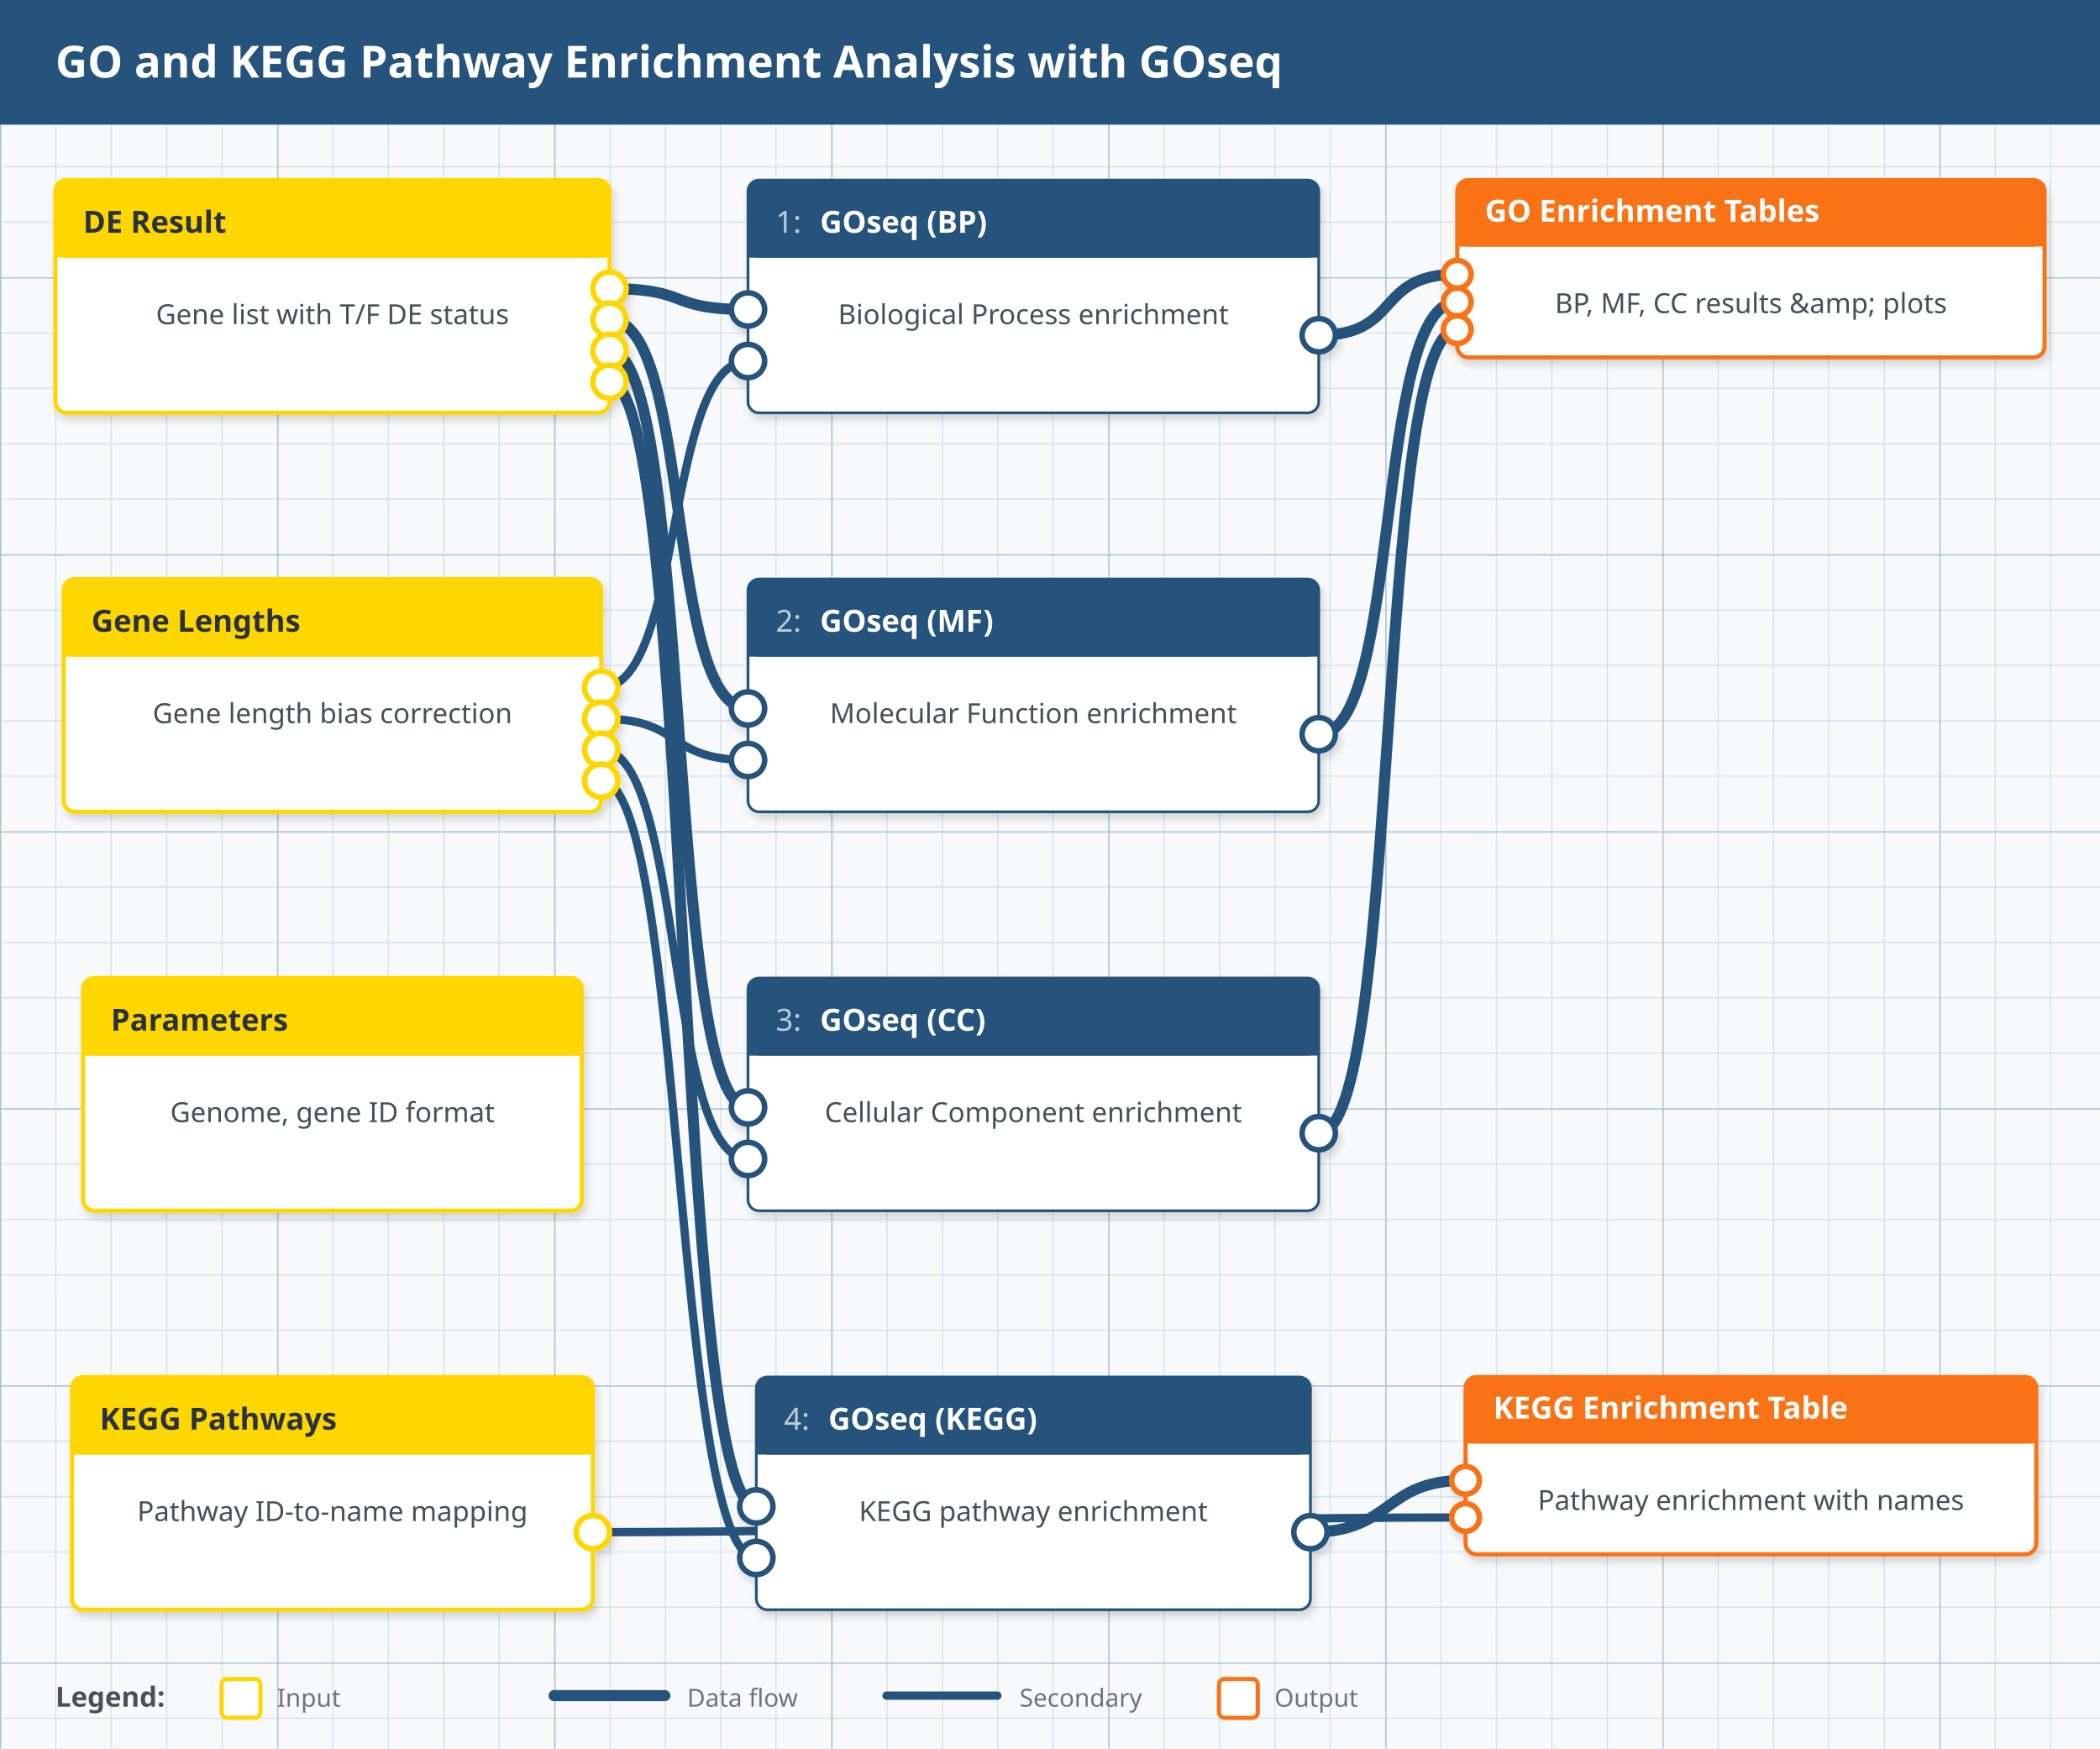
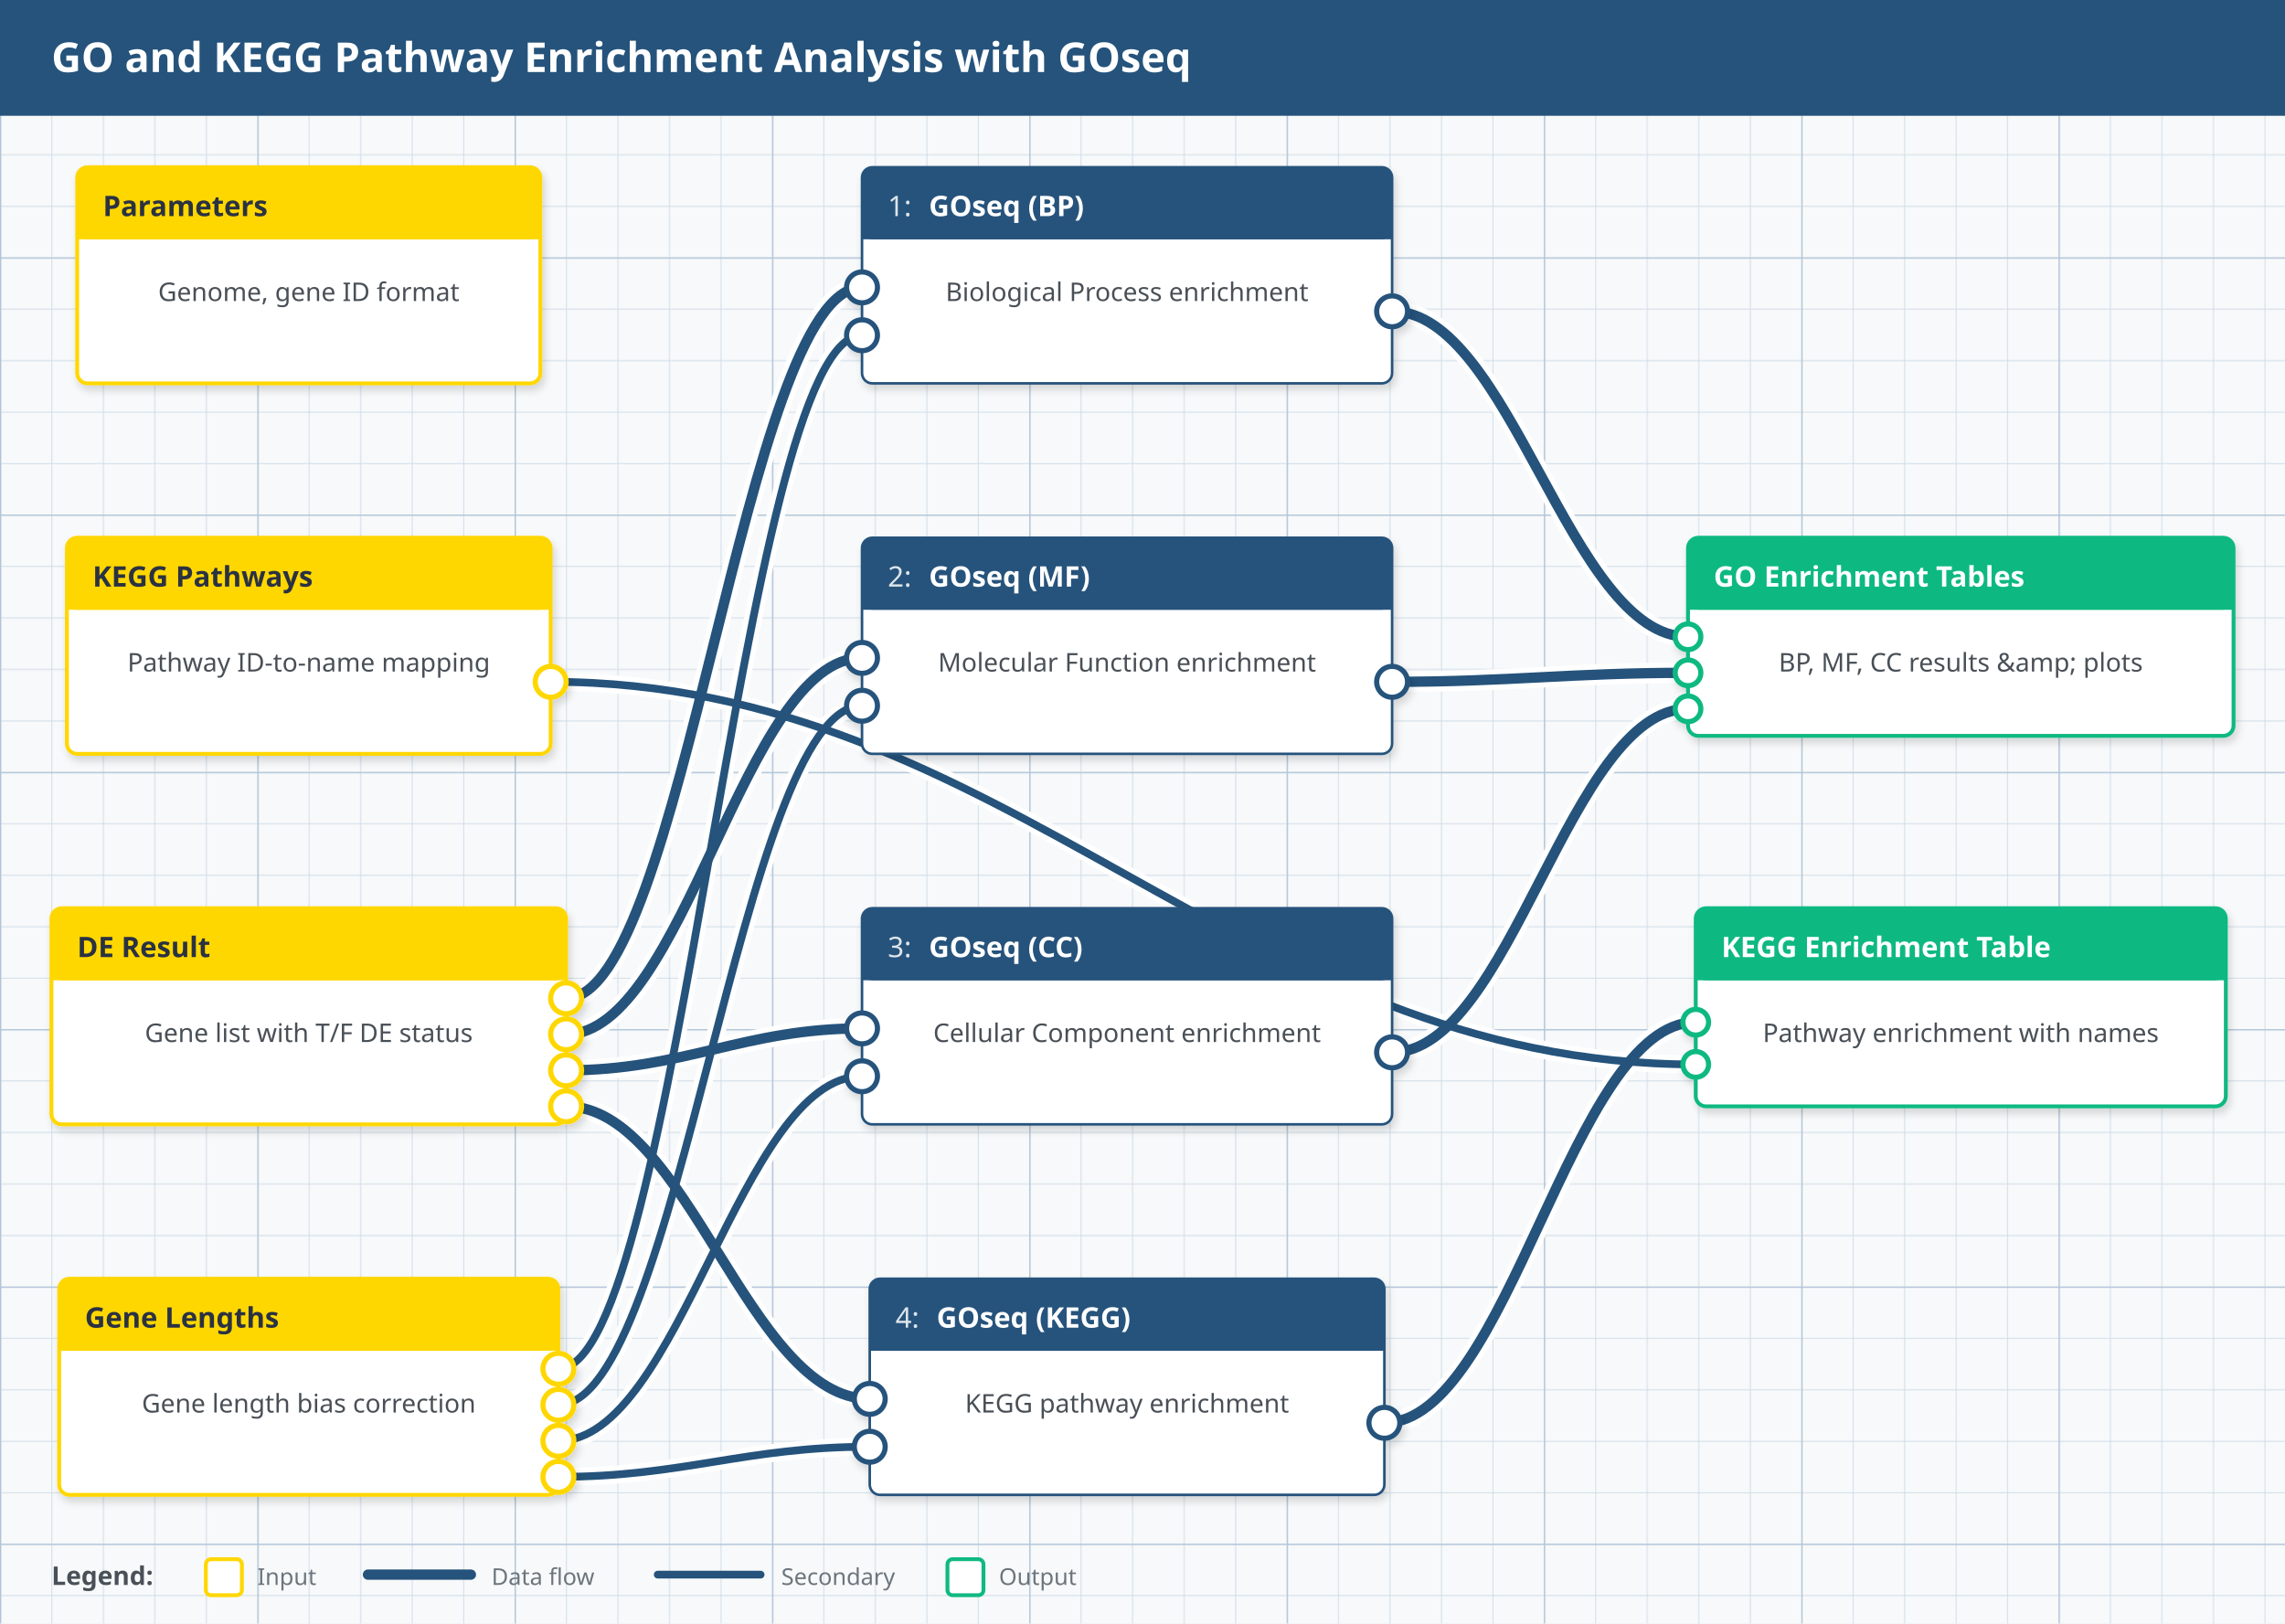
- <svg xmlns="http://www.w3.org/2000/svg" viewBox="0 0 758 631" aria-label="GO and KEGG Pathway Enrichment Analysis with GOseq" role="img">
+ <svg xmlns="http://www.w3.org/2000/svg" viewBox="0 0 888 631" aria-label="GO and KEGG Pathway Enrichment Analysis with GOseq" role="img">
  <defs>
    <pattern id="wd-grid" width="20" height="20" patternUnits="userSpaceOnUse">
      <path d="M 20 0 L 0 0 0 20" fill="none" stroke="#c5d5e4" stroke-width="0.5" />
    </pattern>
    <pattern id="wd-grid-major" width="100" height="100" patternUnits="userSpaceOnUse">
      <rect width="100" height="100" fill="url(#wd-grid)" />
      <path d="M 100 0 L 0 0 0 100" fill="none" stroke="#b0c4d8" stroke-width="1" />
    </pattern>
    <filter id="wd-shadow" x="-5%" y="-5%" width="115%" height="115%">
      <feDropShadow dx="1" dy="2" stdDeviation="1.5" flood-opacity="0.15" />
    </filter>
  </defs>
-   <rect width="758" height="631" fill="#f8f9fa" />
-   <rect width="758" height="631" fill="url(#wd-grid-major)" />
-   <rect x="0" y="0" width="758" height="45" fill="#25537b" />
+   <rect width="888" height="631" fill="#f8f9fa" />
+   <rect width="888" height="631" fill="url(#wd-grid-major)" />
+   <rect x="0" y="0" width="888" height="45" fill="#25537b" />
  <text x="20" y="28" font-family="system-ui, sans-serif" font-size="16" font-weight="600" fill="white">GO and KEGG Pathway Enrichment Analysis with GOseq</text>
-   <path d="M 220.0 104.2 C 250.0 104.2, 240.0 111.7, 270.0 111.7" stroke="#25537b" fill="none" stroke-linecap="round" stroke-width="4" />
-   <path d="M 220.0 115.4 C 250.0 115.4, 240.0 255.7, 270.0 255.7" stroke="#25537b" fill="none" stroke-linecap="round" stroke-width="4" />
-   <path d="M 220.0 126.6 C 250.0 126.6, 240.0 399.7, 270.0 399.7" stroke="#25537b" fill="none" stroke-linecap="round" stroke-width="4" />
-   <path d="M 220.0 137.8 C 250.0 137.8, 243.0 543.7, 273.0 543.7" stroke="#25537b" fill="none" stroke-linecap="round" stroke-width="4" />
-   <path d="M 217.0 248.2 C 247.0 248.2, 240.0 130.3, 270.0 130.3" stroke="#25537b" fill="none" stroke-linecap="round" stroke-width="3" />
-   <path d="M 217.0 259.4 C 247.0 259.4, 240.0 274.3, 270.0 274.3" stroke="#25537b" fill="none" stroke-linecap="round" stroke-width="3" />
-   <path d="M 217.0 270.6 C 247.0 270.6, 240.0 418.3, 270.0 418.3" stroke="#25537b" fill="none" stroke-linecap="round" stroke-width="3" />
-   <path d="M 217.0 281.8 C 247.0 281.8, 243.0 562.3, 273.0 562.3" stroke="#25537b" fill="none" stroke-linecap="round" stroke-width="3" />
-   <path d="M 476.0 121.0 C 506.0 121.0, 496.0 99.0, 526.0 99.0" stroke="#25537b" fill="none" stroke-linecap="round" stroke-width="4" />
-   <path d="M 476.0 265.0 C 506.0 265.0, 496.0 109.0, 526.0 109.0" stroke="#25537b" fill="none" stroke-linecap="round" stroke-width="4" />
-   <path d="M 476.0 409.0 C 506.0 409.0, 496.0 119.0, 526.0 119.0" stroke="#25537b" fill="none" stroke-linecap="round" stroke-width="4" />
-   <path d="M 473.0 553.0 C 503.0 553.0, 499.0 534.3, 529.0 534.3" stroke="#25537b" fill="none" stroke-linecap="round" stroke-width="4" />
-   <path d="M 214.0 553.0 C 340.0 553.0, 403.0 547.7, 529.0 547.7" stroke="#25537b" fill="none" stroke-linecap="round" stroke-width="3" />
-   <g filter="url(#wd-shadow)" transform="translate(20.0, 65.0)">
+   <path d="M 220.0 388.0 C 266.0 388.0, 289.0 111.7, 335.0 111.7" stroke="white" fill="none" stroke-linecap="round" stroke-width="8" />
+   <path d="M 220.0 402.0 C 266.0 402.0, 289.0 255.7, 335.0 255.7" stroke="white" fill="none" stroke-linecap="round" stroke-width="8" />
+   <path d="M 220.0 416.0 C 266.0 416.0, 289.0 399.7, 335.0 399.7" stroke="white" fill="none" stroke-linecap="round" stroke-width="8" />
+   <path d="M 220.0 430.0 C 267.2 430.0, 290.8 543.7, 338.0 543.7" stroke="white" fill="none" stroke-linecap="round" stroke-width="8" />
+   <path d="M 217.0 532.0 C 264.2 532.0, 287.8 130.3, 335.0 130.3" stroke="white" fill="none" stroke-linecap="round" stroke-width="7" />
+   <path d="M 217.0 546.0 C 264.2 546.0, 287.8 274.3, 335.0 274.3" stroke="white" fill="none" stroke-linecap="round" stroke-width="7" />
+   <path d="M 217.0 560.0 C 264.2 560.0, 287.8 418.3, 335.0 418.3" stroke="white" fill="none" stroke-linecap="round" stroke-width="7" />
+   <path d="M 217.0 574.0 C 265.4 574.0, 289.6 562.3, 338.0 562.3" stroke="white" fill="none" stroke-linecap="round" stroke-width="7" />
+   <path d="M 541.0 121.0 C 587.0 121.0, 610.0 247.5, 656.0 247.5" stroke="white" fill="none" stroke-linecap="round" stroke-width="8" />
+   <path d="M 541.0 265.0 C 587.0 265.0, 610.0 261.5, 656.0 261.5" stroke="white" fill="none" stroke-linecap="round" stroke-width="8" />
+   <path d="M 541.0 409.0 C 587.0 409.0, 610.0 275.5, 656.0 275.5" stroke="white" fill="none" stroke-linecap="round" stroke-width="8" />
+   <path d="M 538.0 553.0 C 586.4 553.0, 610.6 397.3, 659.0 397.3" stroke="white" fill="none" stroke-linecap="round" stroke-width="8" />
+   <path d="M 214.0 265.0 C 392.0 265.0, 481.0 413.7, 659.0 413.7" stroke="white" fill="none" stroke-linecap="round" stroke-width="7" />
+   <path d="M 220.0 388.0 C 266.0 388.0, 289.0 111.7, 335.0 111.7" stroke="#25537b" fill="none" stroke-linecap="round" stroke-width="4" />
+   <path d="M 220.0 402.0 C 266.0 402.0, 289.0 255.7, 335.0 255.7" stroke="#25537b" fill="none" stroke-linecap="round" stroke-width="4" />
+   <path d="M 220.0 416.0 C 266.0 416.0, 289.0 399.7, 335.0 399.7" stroke="#25537b" fill="none" stroke-linecap="round" stroke-width="4" />
+   <path d="M 220.0 430.0 C 267.2 430.0, 290.8 543.7, 338.0 543.7" stroke="#25537b" fill="none" stroke-linecap="round" stroke-width="4" />
+   <path d="M 217.0 532.0 C 264.2 532.0, 287.8 130.3, 335.0 130.3" stroke="#25537b" fill="none" stroke-linecap="round" stroke-width="3" />
+   <path d="M 217.0 546.0 C 264.2 546.0, 287.8 274.3, 335.0 274.3" stroke="#25537b" fill="none" stroke-linecap="round" stroke-width="3" />
+   <path d="M 217.0 560.0 C 264.2 560.0, 287.8 418.3, 335.0 418.3" stroke="#25537b" fill="none" stroke-linecap="round" stroke-width="3" />
+   <path d="M 217.0 574.0 C 265.4 574.0, 289.6 562.3, 338.0 562.3" stroke="#25537b" fill="none" stroke-linecap="round" stroke-width="3" />
+   <path d="M 541.0 121.0 C 587.0 121.0, 610.0 247.5, 656.0 247.5" stroke="#25537b" fill="none" stroke-linecap="round" stroke-width="4" />
+   <path d="M 541.0 265.0 C 587.0 265.0, 610.0 261.5, 656.0 261.5" stroke="#25537b" fill="none" stroke-linecap="round" stroke-width="4" />
+   <path d="M 541.0 409.0 C 587.0 409.0, 610.0 275.5, 656.0 275.5" stroke="#25537b" fill="none" stroke-linecap="round" stroke-width="4" />
+   <path d="M 538.0 553.0 C 586.4 553.0, 610.6 397.3, 659.0 397.3" stroke="#25537b" fill="none" stroke-linecap="round" stroke-width="4" />
+   <path d="M 214.0 265.0 C 392.0 265.0, 481.0 413.7, 659.0 413.7" stroke="#25537b" fill="none" stroke-linecap="round" stroke-width="3" />
+   <g filter="url(#wd-shadow)" transform="translate(20.0, 353.0)">
    <rect width="200.0" height="84.0" rx="4" fill="white" stroke="#ffd700" stroke-width="1.5" />
    <rect width="200.0" height="28" rx="4" fill="#ffd700" />
    <rect x="0" y="24" width="200.0" height="4" fill="#ffd700" />
    <text x="10" y="19" font-family="system-ui, sans-serif" font-size="11" font-weight="600" fill="#2C3143">DE Result</text>
    <text x="100.0" y="52" text-anchor="middle" font-family="system-ui, sans-serif" font-size="10" fill="#495057">Gene list with T/F DE status</text>
-     <circle cx="200.0" cy="39.2" r="6" fill="white" stroke="#ffd700" stroke-width="2" />
-     <circle cx="200.0" cy="50.4" r="6" fill="white" stroke="#ffd700" stroke-width="2" />
-     <circle cx="200.0" cy="61.6" r="6" fill="white" stroke="#ffd700" stroke-width="2" />
-     <circle cx="200.0" cy="72.8" r="6" fill="white" stroke="#ffd700" stroke-width="2" />
+     <circle cx="200.0" cy="35.0" r="6" fill="white" stroke="#ffd700" stroke-width="2" />
+     <circle cx="200.0" cy="49.0" r="6" fill="white" stroke="#ffd700" stroke-width="2" />
+     <circle cx="200.0" cy="63.0" r="6" fill="white" stroke="#ffd700" stroke-width="2" />
+     <circle cx="200.0" cy="77.0" r="6" fill="white" stroke="#ffd700" stroke-width="2" />
  </g>
-   <g filter="url(#wd-shadow)" transform="translate(23.0, 209.0)">
+   <g filter="url(#wd-shadow)" transform="translate(23.0, 497.0)">
    <rect width="194.0" height="84.0" rx="4" fill="white" stroke="#ffd700" stroke-width="1.5" />
    <rect width="194.0" height="28" rx="4" fill="#ffd700" />
    <rect x="0" y="24" width="194.0" height="4" fill="#ffd700" />
    <text x="10" y="19" font-family="system-ui, sans-serif" font-size="11" font-weight="600" fill="#2C3143">Gene Lengths</text>
    <text x="97.0" y="52" text-anchor="middle" font-family="system-ui, sans-serif" font-size="10" fill="#495057">Gene length bias correction</text>
-     <circle cx="194.0" cy="39.2" r="6" fill="white" stroke="#ffd700" stroke-width="2" />
-     <circle cx="194.0" cy="50.4" r="6" fill="white" stroke="#ffd700" stroke-width="2" />
-     <circle cx="194.0" cy="61.6" r="6" fill="white" stroke="#ffd700" stroke-width="2" />
-     <circle cx="194.0" cy="72.8" r="6" fill="white" stroke="#ffd700" stroke-width="2" />
+     <circle cx="194.0" cy="35.0" r="6" fill="white" stroke="#ffd700" stroke-width="2" />
+     <circle cx="194.0" cy="49.0" r="6" fill="white" stroke="#ffd700" stroke-width="2" />
+     <circle cx="194.0" cy="63.0" r="6" fill="white" stroke="#ffd700" stroke-width="2" />
+     <circle cx="194.0" cy="77.0" r="6" fill="white" stroke="#ffd700" stroke-width="2" />
  </g>
-   <g filter="url(#wd-shadow)" transform="translate(30.0, 353.0)">
+   <g filter="url(#wd-shadow)" transform="translate(30.0, 65.0)">
    <rect width="180.0" height="84.0" rx="4" fill="white" stroke="#ffd700" stroke-width="1.5" />
    <rect width="180.0" height="28" rx="4" fill="#ffd700" />
    <rect x="0" y="24" width="180.0" height="4" fill="#ffd700" />
    <text x="10" y="19" font-family="system-ui, sans-serif" font-size="11" font-weight="600" fill="#2C3143">Parameters</text>
    <text x="90.0" y="52" text-anchor="middle" font-family="system-ui, sans-serif" font-size="10" fill="#495057">Genome, gene ID format</text>
  </g>
-   <g filter="url(#wd-shadow)" transform="translate(26.0, 497.0)">
+   <g filter="url(#wd-shadow)" transform="translate(26.0, 209.0)">
    <rect width="188.0" height="84.0" rx="4" fill="white" stroke="#ffd700" stroke-width="1.5" />
    <rect width="188.0" height="28" rx="4" fill="#ffd700" />
    <rect x="0" y="24" width="188.0" height="4" fill="#ffd700" />
    <text x="10" y="19" font-family="system-ui, sans-serif" font-size="11" font-weight="600" fill="#2C3143">KEGG Pathways</text>
    <text x="94.0" y="52" text-anchor="middle" font-family="system-ui, sans-serif" font-size="10" fill="#495057">Pathway ID-to-name mapping</text>
    <circle cx="188.0" cy="56.0" r="6" fill="white" stroke="#ffd700" stroke-width="2" />
  </g>
-   <g filter="url(#wd-shadow)" transform="translate(270.0, 65.0)">
+   <g filter="url(#wd-shadow)" transform="translate(335.0, 65.0)">
    <rect width="206.0" height="84.0" rx="4" fill="white" stroke="#25537b" stroke-width="1" />
    <rect width="206.0" height="28" rx="4" fill="#25537b" />
    <rect x="0" y="24" width="206.0" height="4" fill="#25537b" />
-     <text x="10" y="19" font-family="system-ui, sans-serif" font-size="11" fill="rgba(255,255,255,0.7)">1:</text>
+     <text x="10" y="19" font-family="system-ui, sans-serif" font-size="11" font-weight="500" fill="rgba(255,255,255,0.85)">1:</text>
    <text x="26" y="19" font-family="system-ui, sans-serif" font-size="11" font-weight="600" fill="white">GOseq (BP)</text>
    <text x="103.0" y="52" text-anchor="middle" font-family="system-ui, sans-serif" font-size="10" fill="#495057">Biological Process enrichment</text>
    <circle cx="0.0" cy="46.7" r="6" fill="white" stroke="#25537b" stroke-width="2" />
    <circle cx="0.0" cy="65.3" r="6" fill="white" stroke="#25537b" stroke-width="2" />
    <circle cx="206.0" cy="56.0" r="6" fill="white" stroke="#25537b" stroke-width="2" />
  </g>
-   <g filter="url(#wd-shadow)" transform="translate(270.0, 209.0)">
+   <g filter="url(#wd-shadow)" transform="translate(335.0, 209.0)">
    <rect width="206.0" height="84.0" rx="4" fill="white" stroke="#25537b" stroke-width="1" />
    <rect width="206.0" height="28" rx="4" fill="#25537b" />
    <rect x="0" y="24" width="206.0" height="4" fill="#25537b" />
-     <text x="10" y="19" font-family="system-ui, sans-serif" font-size="11" fill="rgba(255,255,255,0.7)">2:</text>
+     <text x="10" y="19" font-family="system-ui, sans-serif" font-size="11" font-weight="500" fill="rgba(255,255,255,0.85)">2:</text>
    <text x="26" y="19" font-family="system-ui, sans-serif" font-size="11" font-weight="600" fill="white">GOseq (MF)</text>
    <text x="103.0" y="52" text-anchor="middle" font-family="system-ui, sans-serif" font-size="10" fill="#495057">Molecular Function enrichment</text>
    <circle cx="0.0" cy="46.7" r="6" fill="white" stroke="#25537b" stroke-width="2" />
    <circle cx="0.0" cy="65.3" r="6" fill="white" stroke="#25537b" stroke-width="2" />
    <circle cx="206.0" cy="56.0" r="6" fill="white" stroke="#25537b" stroke-width="2" />
  </g>
-   <g filter="url(#wd-shadow)" transform="translate(270.0, 353.0)">
+   <g filter="url(#wd-shadow)" transform="translate(335.0, 353.0)">
    <rect width="206.0" height="84.0" rx="4" fill="white" stroke="#25537b" stroke-width="1" />
    <rect width="206.0" height="28" rx="4" fill="#25537b" />
    <rect x="0" y="24" width="206.0" height="4" fill="#25537b" />
-     <text x="10" y="19" font-family="system-ui, sans-serif" font-size="11" fill="rgba(255,255,255,0.7)">3:</text>
+     <text x="10" y="19" font-family="system-ui, sans-serif" font-size="11" font-weight="500" fill="rgba(255,255,255,0.85)">3:</text>
    <text x="26" y="19" font-family="system-ui, sans-serif" font-size="11" font-weight="600" fill="white">GOseq (CC)</text>
    <text x="103.0" y="52" text-anchor="middle" font-family="system-ui, sans-serif" font-size="10" fill="#495057">Cellular Component enrichment</text>
    <circle cx="0.0" cy="46.7" r="6" fill="white" stroke="#25537b" stroke-width="2" />
    <circle cx="0.0" cy="65.3" r="6" fill="white" stroke="#25537b" stroke-width="2" />
    <circle cx="206.0" cy="56.0" r="6" fill="white" stroke="#25537b" stroke-width="2" />
  </g>
-   <g filter="url(#wd-shadow)" transform="translate(273.0, 497.0)">
+   <g filter="url(#wd-shadow)" transform="translate(338.0, 497.0)">
    <rect width="200.0" height="84.0" rx="4" fill="white" stroke="#25537b" stroke-width="1" />
    <rect width="200.0" height="28" rx="4" fill="#25537b" />
    <rect x="0" y="24" width="200.0" height="4" fill="#25537b" />
-     <text x="10" y="19" font-family="system-ui, sans-serif" font-size="11" fill="rgba(255,255,255,0.7)">4:</text>
+     <text x="10" y="19" font-family="system-ui, sans-serif" font-size="11" font-weight="500" fill="rgba(255,255,255,0.85)">4:</text>
    <text x="26" y="19" font-family="system-ui, sans-serif" font-size="11" font-weight="600" fill="white">GOseq (KEGG)</text>
    <text x="100.0" y="52" text-anchor="middle" font-family="system-ui, sans-serif" font-size="10" fill="#495057">KEGG pathway enrichment</text>
    <circle cx="0.0" cy="46.7" r="6" fill="white" stroke="#25537b" stroke-width="2" />
    <circle cx="0.0" cy="65.3" r="6" fill="white" stroke="#25537b" stroke-width="2" />
    <circle cx="200.0" cy="56.0" r="6" fill="white" stroke="#25537b" stroke-width="2" />
  </g>
-   <g filter="url(#wd-shadow)" transform="translate(526.0, 65.0)">
-     <rect width="212.0" height="64.0" rx="4" fill="white" stroke="#f97316" stroke-width="1.5" />
-     <rect width="212.0" height="24" rx="4" fill="#f97316" />
-     <rect x="0" y="20" width="212.0" height="4" fill="#f97316" />
-     <text x="10" y="15" font-family="system-ui, sans-serif" font-size="11" font-weight="600" fill="white">GO Enrichment Tables</text>
-     <text x="106.0" y="48" text-anchor="middle" font-family="system-ui, sans-serif" font-size="10" fill="#495057">BP, MF, CC results &amp;amp; plots</text>
-     <circle cx="0.0" cy="34.0" r="5" fill="white" stroke="#f97316" stroke-width="2" />
-     <circle cx="0.0" cy="44.0" r="5" fill="white" stroke="#f97316" stroke-width="2" />
-     <circle cx="0.0" cy="54.0" r="5" fill="white" stroke="#f97316" stroke-width="2" />
+   <g filter="url(#wd-shadow)" transform="translate(656.0, 209.0)">
+     <rect width="212.0" height="77.0" rx="4" fill="white" stroke="#10b981" stroke-width="1.5" />
+     <rect width="212.0" height="28" rx="4" fill="#10b981" />
+     <rect x="0" y="24" width="212.0" height="4" fill="#10b981" />
+     <text x="10" y="19" font-family="system-ui, sans-serif" font-size="11" font-weight="600" fill="white">GO Enrichment Tables</text>
+     <text x="106.0" y="52" text-anchor="middle" font-family="system-ui, sans-serif" font-size="10" fill="#495057">BP, MF, CC results &amp;amp; plots</text>
+     <circle cx="0.0" cy="38.5" r="5" fill="white" stroke="#10b981" stroke-width="2" />
+     <circle cx="0.0" cy="52.5" r="5" fill="white" stroke="#10b981" stroke-width="2" />
+     <circle cx="0.0" cy="66.5" r="5" fill="white" stroke="#10b981" stroke-width="2" />
  </g>
-   <g filter="url(#wd-shadow)" transform="translate(529.0, 497.0)">
-     <rect width="206.0" height="64.0" rx="4" fill="white" stroke="#f97316" stroke-width="1.5" />
-     <rect width="206.0" height="24" rx="4" fill="#f97316" />
-     <rect x="0" y="20" width="206.0" height="4" fill="#f97316" />
-     <text x="10" y="15" font-family="system-ui, sans-serif" font-size="11" font-weight="600" fill="white">KEGG Enrichment Table</text>
-     <text x="103.0" y="48" text-anchor="middle" font-family="system-ui, sans-serif" font-size="10" fill="#495057">Pathway enrichment with names</text>
-     <circle cx="0.0" cy="37.3" r="5" fill="white" stroke="#f97316" stroke-width="2" />
-     <circle cx="0.0" cy="50.7" r="5" fill="white" stroke="#f97316" stroke-width="2" />
+   <g filter="url(#wd-shadow)" transform="translate(659.0, 353.0)">
+     <rect width="206.0" height="77.0" rx="4" fill="white" stroke="#10b981" stroke-width="1.5" />
+     <rect width="206.0" height="28" rx="4" fill="#10b981" />
+     <rect x="0" y="24" width="206.0" height="4" fill="#10b981" />
+     <text x="10" y="19" font-family="system-ui, sans-serif" font-size="11" font-weight="600" fill="white">KEGG Enrichment Table</text>
+     <text x="103.0" y="52" text-anchor="middle" font-family="system-ui, sans-serif" font-size="10" fill="#495057">Pathway enrichment with names</text>
+     <circle cx="0.0" cy="44.3" r="5" fill="white" stroke="#10b981" stroke-width="2" />
+     <circle cx="0.0" cy="60.7" r="5" fill="white" stroke="#10b981" stroke-width="2" />
  </g>
  <g transform="translate(20, 616)">
    <text x="0" y="0" font-family="system-ui, sans-serif" font-size="10" font-weight="600" fill="#495057">Legend:</text>
    <rect x="60" y="-10" width="14" height="14" rx="2" fill="white" stroke="#ffd700" stroke-width="1.5" />
    <text x="80" y="0" font-family="system-ui, sans-serif" font-size="9" fill="#6c757d">Input</text>
-     <line x1="180" y1="-4" x2="220" y2="-4" stroke="#25537b" stroke-width="4" stroke-linecap="round" />
-     <text x="228" y="0" font-family="system-ui, sans-serif" font-size="9" fill="#6c757d">Data flow</text>
-     <line x1="300" y1="-4" x2="340" y2="-4" stroke="#25537b" stroke-width="3" stroke-linecap="round" />
-     <text x="348" y="0" font-family="system-ui, sans-serif" font-size="9" fill="#6c757d">Secondary</text>
-     <rect x="420" y="-10" width="14" height="14" rx="2" fill="white" stroke="#f97316" stroke-width="1.5" />
-     <text x="440" y="0" font-family="system-ui, sans-serif" font-size="9" fill="#6c757d">Output</text>
+     <line x1="123.0" y1="-4" x2="163.0" y2="-4" stroke="#25537b" stroke-width="4" stroke-linecap="round" />
+     <text x="171.0" y="0" font-family="system-ui, sans-serif" font-size="9" fill="#6c757d">Data flow</text>
+     <line x1="235.6" y1="-4" x2="275.6" y2="-4" stroke="#25537b" stroke-width="3" stroke-linecap="round" />
+     <text x="283.6" y="0" font-family="system-ui, sans-serif" font-size="9" fill="#6c757d">Secondary</text>
+     <rect x="348.2" y="-10" width="14" height="14" rx="2" fill="white" stroke="#10b981" stroke-width="1.5" />
+     <text x="368.2" y="0" font-family="system-ui, sans-serif" font-size="9" fill="#6c757d">Output</text>
  </g>
</svg>
